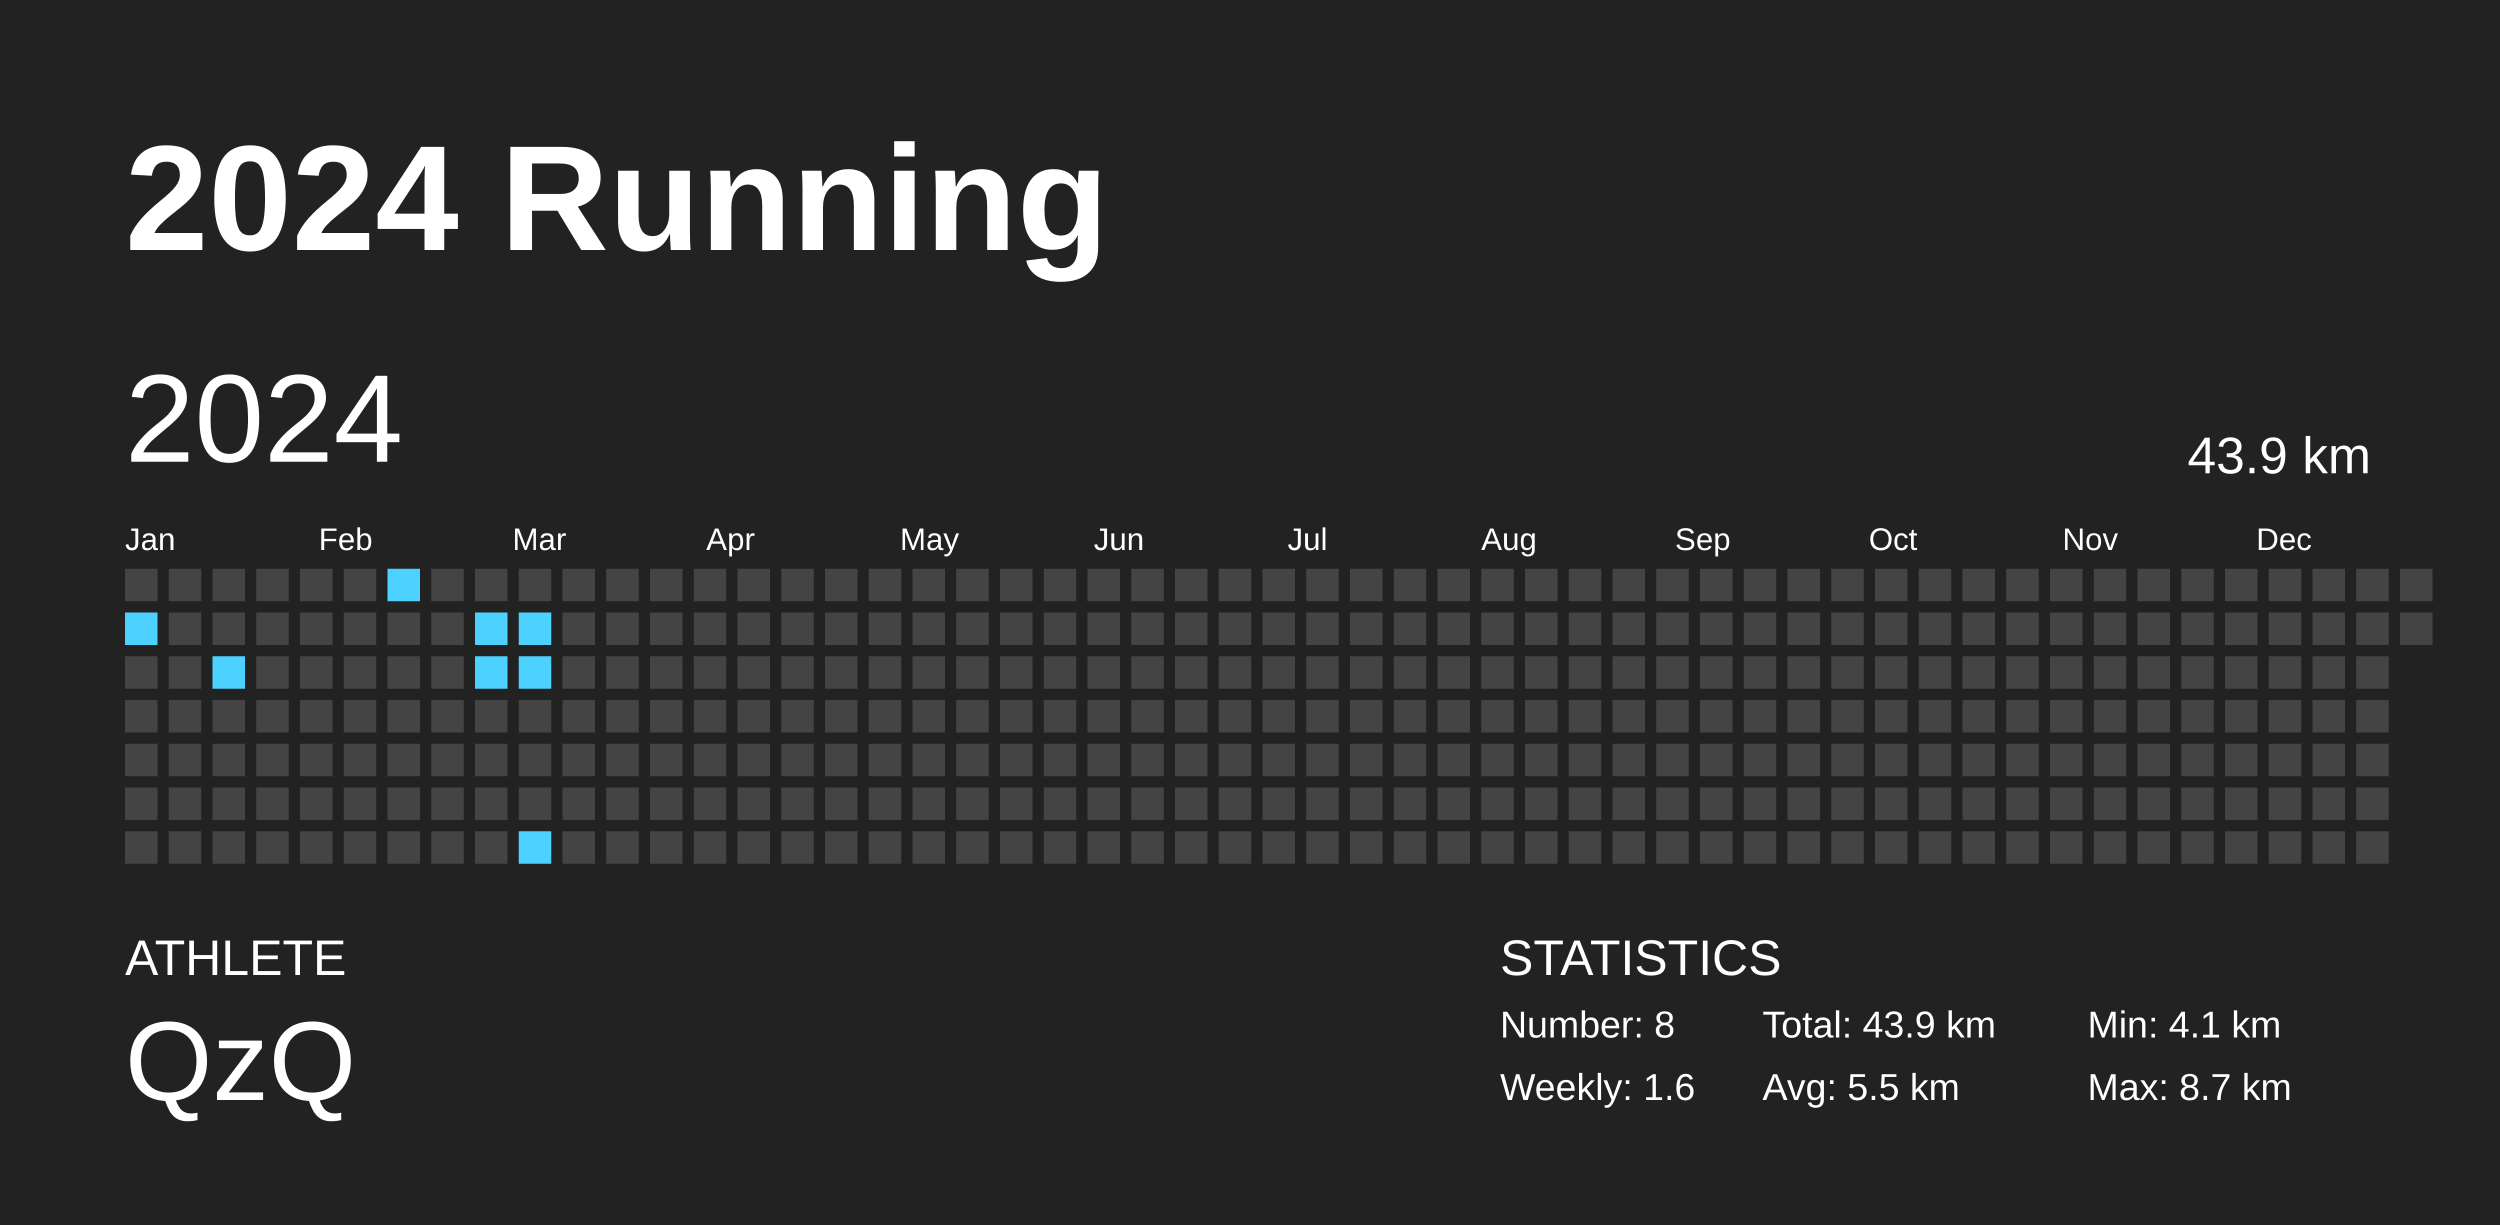
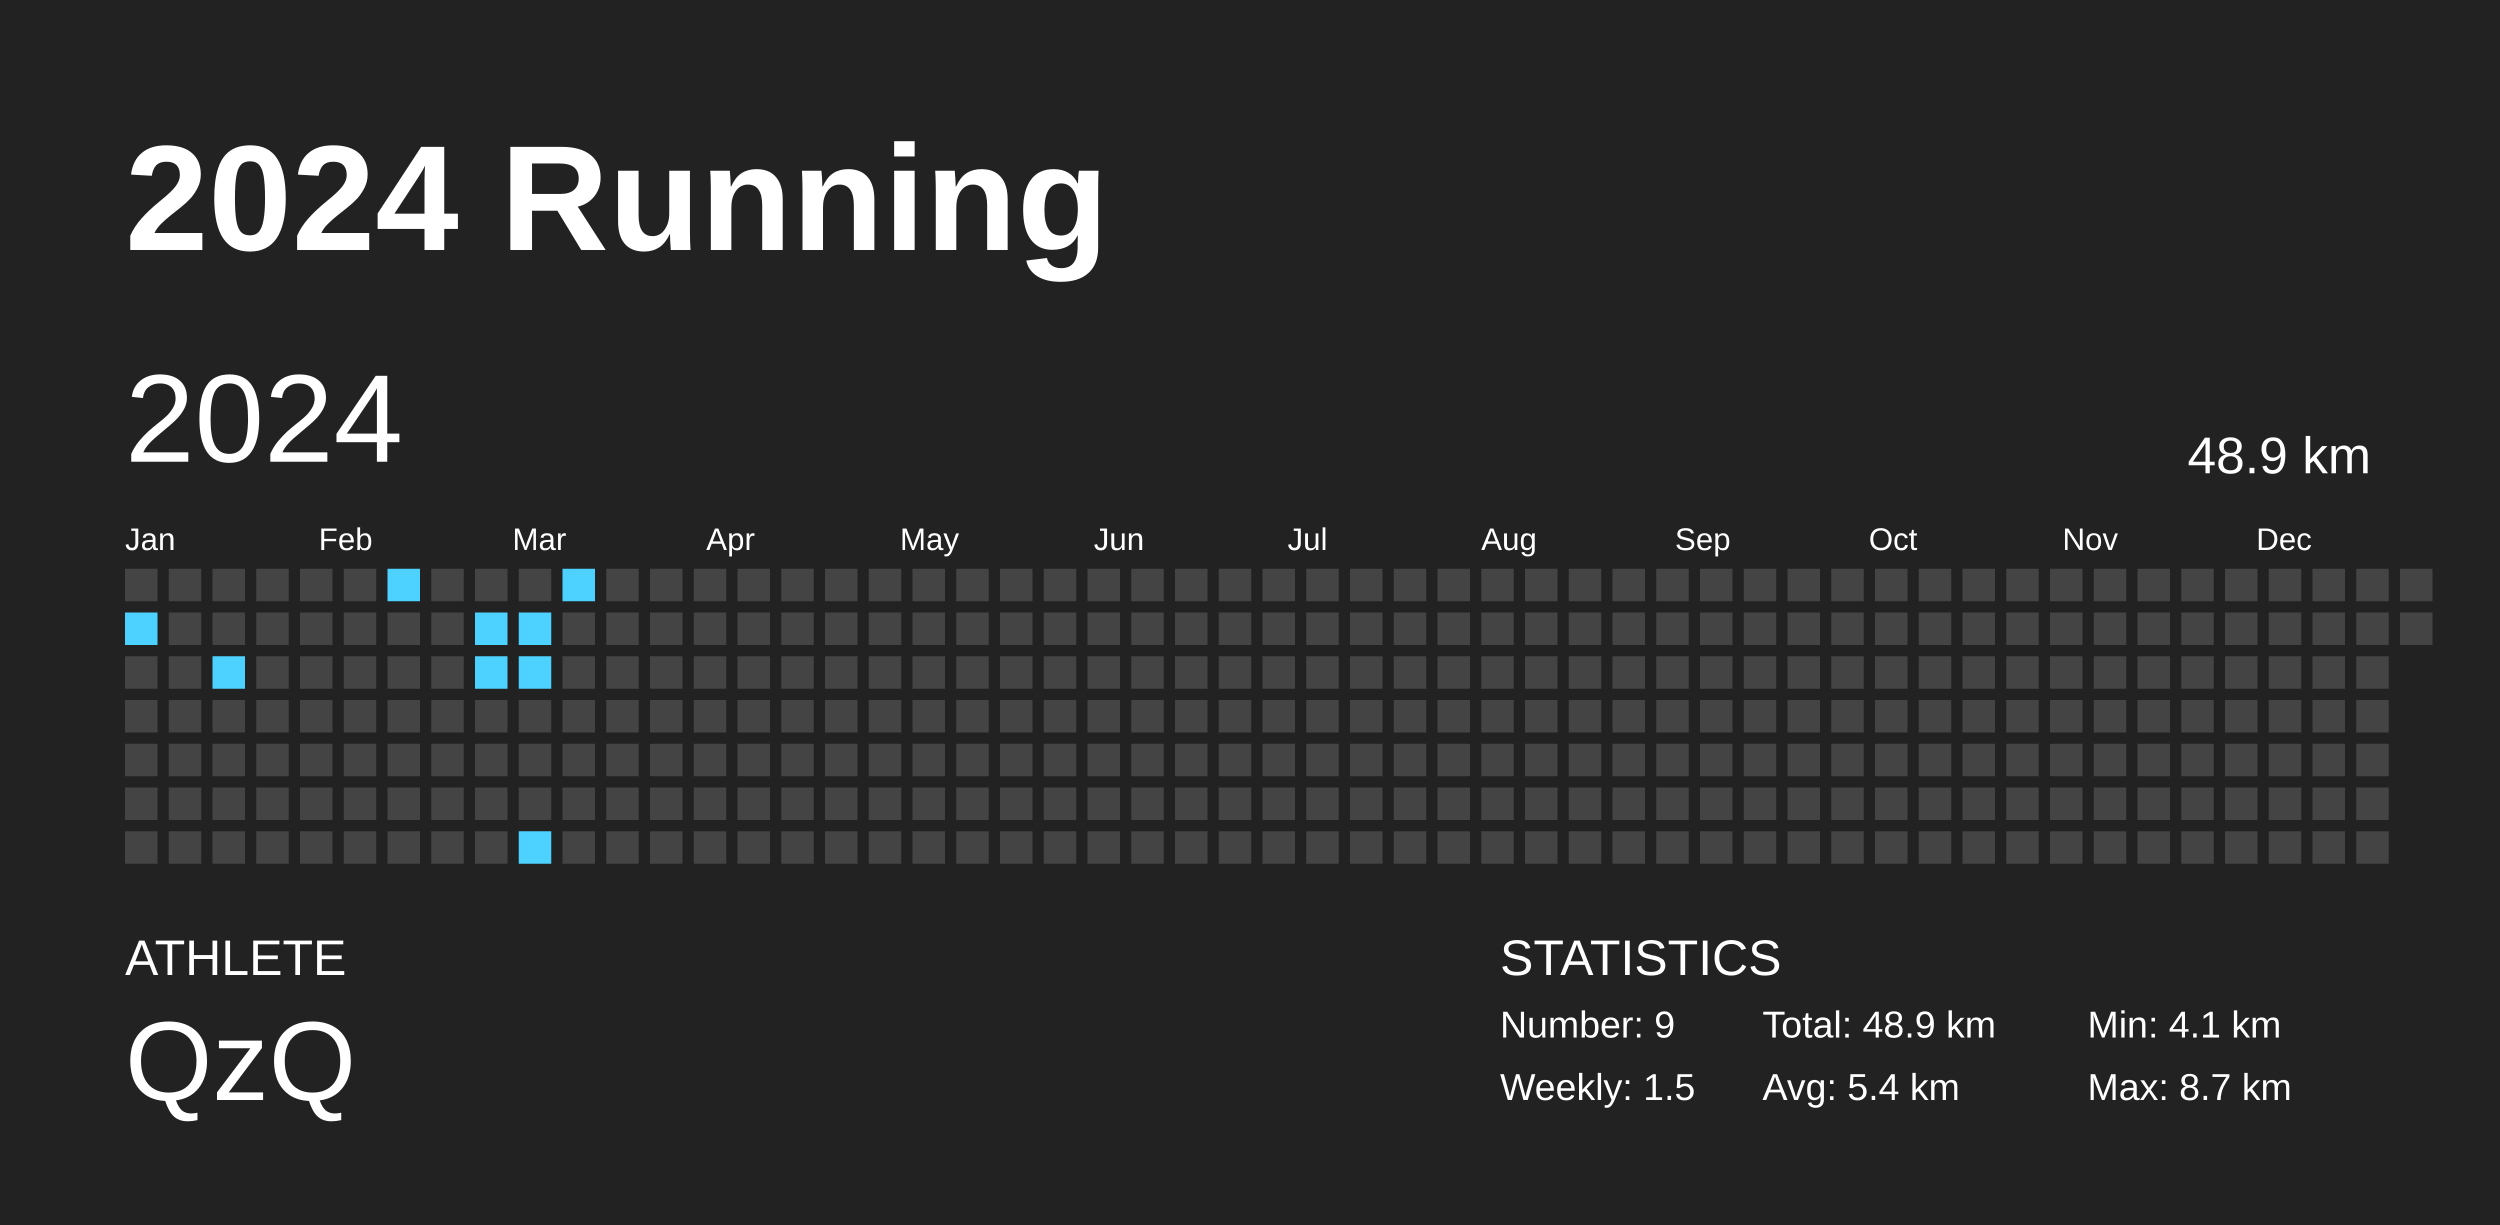
<svg xmlns="http://www.w3.org/2000/svg" baseProfile="full" height="98mm" version="1.1" viewBox="0,0,200,98" width="200mm">
  <defs />
  <rect fill="#222222" height="98" width="200" x="0" y="0" />
  <text fill="#FFFFFF" style="font-size:12px; font-family:Arial; font-weight:bold;" x="10" y="20">2024 Running</text>
  <text fill="#FFFFFF" style="font-size:4px; font-family:Arial" x="10" y="78">ATHLETE</text>
  <text fill="#FFFFFF" style="font-size:9px; font-family:Arial" x="10" y="88">QzQ</text>
  <text fill="#FFFFFF" style="font-size:4px; font-family:Arial" x="120" y="78">STATISTICS</text>
-   <text fill="#FFFFFF" style="font-size:3px; font-family:Arial" x="120" y="83">Number: 8</text>
-   <text fill="#FFFFFF" style="font-size:3px; font-family:Arial" x="120" y="88">Weekly: 1.6</text>
-   <text fill="#FFFFFF" style="font-size:3px; font-family:Arial" x="141" y="83">Total: 43.9 km</text>
-   <text fill="#FFFFFF" style="font-size:3px; font-family:Arial" x="141" y="88">Avg: 5.5 km</text>
+   <text fill="#FFFFFF" style="font-size:3px; font-family:Arial" x="120" y="83">Number: 9</text>
+   <text fill="#FFFFFF" style="font-size:3px; font-family:Arial" x="120" y="88">Weekly: 1.5</text>
+   <text fill="#FFFFFF" style="font-size:3px; font-family:Arial" x="141" y="83">Total: 48.9 km</text>
+   <text fill="#FFFFFF" style="font-size:3px; font-family:Arial" x="141" y="88">Avg: 5.4 km</text>
  <text fill="#FFFFFF" style="font-size:3px; font-family:Arial" x="167" y="83">Min: 4.1 km</text>
  <text fill="#FFFFFF" style="font-size:3px; font-family:Arial" x="167" y="88">Max: 8.7 km</text>
  <text dominant-baseline="hanging" fill="#FFFFFF" style="font-size:10.0px; font-family:Arial;" x="10" y="30">2024</text>
-   <text dominant-baseline="hanging" fill="#FFFFFF" style="font-size:4.125px; font-family:Arial;" x="175" y="35">43.9 km</text>
+   <text dominant-baseline="hanging" fill="#FFFFFF" style="font-size:4.125px; font-family:Arial;" x="175" y="35">48.9 km</text>
  <text fill="#FFFFFF" style="font-size:2.5px; font-family:Arial" x="10.0" y="44">Jan</text>
  <text fill="#FFFFFF" style="font-size:2.5px; font-family:Arial" x="25.5" y="44">Feb</text>
  <text fill="#FFFFFF" style="font-size:2.5px; font-family:Arial" x="41.0" y="44">Mar</text>
  <text fill="#FFFFFF" style="font-size:2.5px; font-family:Arial" x="56.5" y="44">Apr</text>
  <text fill="#FFFFFF" style="font-size:2.5px; font-family:Arial" x="72.0" y="44">May</text>
  <text fill="#FFFFFF" style="font-size:2.5px; font-family:Arial" x="87.5" y="44">Jun</text>
  <text fill="#FFFFFF" style="font-size:2.5px; font-family:Arial" x="103.0" y="44">Jul</text>
  <text fill="#FFFFFF" style="font-size:2.5px; font-family:Arial" x="118.5" y="44">Aug</text>
  <text fill="#FFFFFF" style="font-size:2.5px; font-family:Arial" x="134.0" y="44">Sep</text>
  <text fill="#FFFFFF" style="font-size:2.5px; font-family:Arial" x="149.5" y="44">Oct</text>
  <text fill="#FFFFFF" style="font-size:2.5px; font-family:Arial" x="165.0" y="44">Nov</text>
  <text fill="#FFFFFF" style="font-size:2.5px; font-family:Arial" x="180.5" y="44">Dec</text>
  <rect fill="#444444" height="2.6" width="2.6" x="10.0" y="45.5" />
  <rect fill="#4dd2ff" height="2.6" width="2.6" x="10.0" y="49.0" />
  <rect fill="#444444" height="2.6" width="2.6" x="10.0" y="52.5" />
  <rect fill="#444444" height="2.6" width="2.6" x="10.0" y="56.0" />
  <rect fill="#444444" height="2.6" width="2.6" x="10.0" y="59.5" />
  <rect fill="#444444" height="2.6" width="2.6" x="10.0" y="63.0" />
  <rect fill="#444444" height="2.6" width="2.6" x="10.0" y="66.5" />
  <rect fill="#444444" height="2.6" width="2.6" x="13.5" y="45.5" />
  <rect fill="#444444" height="2.6" width="2.6" x="13.5" y="49.0" />
  <rect fill="#444444" height="2.6" width="2.6" x="13.5" y="52.5" />
  <rect fill="#444444" height="2.6" width="2.6" x="13.5" y="56.0" />
  <rect fill="#444444" height="2.6" width="2.6" x="13.5" y="59.5" />
  <rect fill="#444444" height="2.6" width="2.6" x="13.5" y="63.0" />
  <rect fill="#444444" height="2.6" width="2.6" x="13.5" y="66.5" />
  <rect fill="#444444" height="2.6" width="2.6" x="17.0" y="45.5" />
  <rect fill="#444444" height="2.6" width="2.6" x="17.0" y="49.0" />
  <rect fill="#4dd2ff" height="2.6" width="2.6" x="17.0" y="52.5" />
  <rect fill="#444444" height="2.6" width="2.6" x="17.0" y="56.0" />
  <rect fill="#444444" height="2.6" width="2.6" x="17.0" y="59.5" />
  <rect fill="#444444" height="2.6" width="2.6" x="17.0" y="63.0" />
  <rect fill="#444444" height="2.6" width="2.6" x="17.0" y="66.5" />
  <rect fill="#444444" height="2.6" width="2.6" x="20.5" y="45.5" />
  <rect fill="#444444" height="2.6" width="2.6" x="20.5" y="49.0" />
  <rect fill="#444444" height="2.6" width="2.6" x="20.5" y="52.5" />
  <rect fill="#444444" height="2.6" width="2.6" x="20.5" y="56.0" />
  <rect fill="#444444" height="2.6" width="2.6" x="20.5" y="59.5" />
  <rect fill="#444444" height="2.6" width="2.6" x="20.5" y="63.0" />
  <rect fill="#444444" height="2.6" width="2.6" x="20.5" y="66.5" />
  <rect fill="#444444" height="2.6" width="2.6" x="24.0" y="45.5" />
  <rect fill="#444444" height="2.6" width="2.6" x="24.0" y="49.0" />
  <rect fill="#444444" height="2.6" width="2.6" x="24.0" y="52.5" />
  <rect fill="#444444" height="2.6" width="2.6" x="24.0" y="56.0" />
  <rect fill="#444444" height="2.6" width="2.6" x="24.0" y="59.5" />
  <rect fill="#444444" height="2.6" width="2.6" x="24.0" y="63.0" />
  <rect fill="#444444" height="2.6" width="2.6" x="24.0" y="66.5" />
  <rect fill="#444444" height="2.6" width="2.6" x="27.5" y="45.5" />
  <rect fill="#444444" height="2.6" width="2.6" x="27.5" y="49.0" />
  <rect fill="#444444" height="2.6" width="2.6" x="27.5" y="52.5" />
  <rect fill="#444444" height="2.6" width="2.6" x="27.5" y="56.0" />
  <rect fill="#444444" height="2.6" width="2.6" x="27.5" y="59.5" />
  <rect fill="#444444" height="2.6" width="2.6" x="27.5" y="63.0" />
  <rect fill="#444444" height="2.6" width="2.6" x="27.5" y="66.5" />
  <rect fill="#4dd2ff" height="2.6" width="2.6" x="31.0" y="45.5" />
  <rect fill="#444444" height="2.6" width="2.6" x="31.0" y="49.0" />
  <rect fill="#444444" height="2.6" width="2.6" x="31.0" y="52.5" />
  <rect fill="#444444" height="2.6" width="2.6" x="31.0" y="56.0" />
  <rect fill="#444444" height="2.6" width="2.6" x="31.0" y="59.5" />
  <rect fill="#444444" height="2.6" width="2.6" x="31.0" y="63.0" />
  <rect fill="#444444" height="2.6" width="2.6" x="31.0" y="66.5" />
  <rect fill="#444444" height="2.6" width="2.6" x="34.5" y="45.5" />
  <rect fill="#444444" height="2.6" width="2.6" x="34.5" y="49.0" />
  <rect fill="#444444" height="2.6" width="2.6" x="34.5" y="52.5" />
  <rect fill="#444444" height="2.6" width="2.6" x="34.5" y="56.0" />
  <rect fill="#444444" height="2.6" width="2.6" x="34.5" y="59.5" />
  <rect fill="#444444" height="2.6" width="2.6" x="34.5" y="63.0" />
  <rect fill="#444444" height="2.6" width="2.6" x="34.5" y="66.5" />
  <rect fill="#444444" height="2.6" width="2.6" x="38.0" y="45.5" />
  <rect fill="#4dd2ff" height="2.6" width="2.6" x="38.0" y="49.0" />
  <rect fill="#4dd2ff" height="2.6" width="2.6" x="38.0" y="52.5" />
  <rect fill="#444444" height="2.6" width="2.6" x="38.0" y="56.0" />
  <rect fill="#444444" height="2.6" width="2.6" x="38.0" y="59.5" />
  <rect fill="#444444" height="2.6" width="2.6" x="38.0" y="63.0" />
  <rect fill="#444444" height="2.6" width="2.6" x="38.0" y="66.5" />
  <rect fill="#444444" height="2.6" width="2.6" x="41.5" y="45.5" />
  <rect fill="#4dd2ff" height="2.6" width="2.6" x="41.5" y="49.0" />
  <rect fill="#4dd2ff" height="2.6" width="2.6" x="41.5" y="52.5" />
  <rect fill="#444444" height="2.6" width="2.6" x="41.5" y="56.0" />
  <rect fill="#444444" height="2.6" width="2.6" x="41.5" y="59.5" />
  <rect fill="#444444" height="2.6" width="2.6" x="41.5" y="63.0" />
  <rect fill="#4dd2ff" height="2.6" width="2.6" x="41.5" y="66.5" />
-   <rect fill="#444444" height="2.6" width="2.6" x="45.0" y="45.5" />
+   <rect fill="#4dd2ff" height="2.6" width="2.6" x="45.0" y="45.5" />
  <rect fill="#444444" height="2.6" width="2.6" x="45.0" y="49.0" />
  <rect fill="#444444" height="2.6" width="2.6" x="45.0" y="52.5" />
  <rect fill="#444444" height="2.6" width="2.6" x="45.0" y="56.0" />
  <rect fill="#444444" height="2.6" width="2.6" x="45.0" y="59.5" />
  <rect fill="#444444" height="2.6" width="2.6" x="45.0" y="63.0" />
  <rect fill="#444444" height="2.6" width="2.6" x="45.0" y="66.5" />
  <rect fill="#444444" height="2.6" width="2.6" x="48.5" y="45.5" />
  <rect fill="#444444" height="2.6" width="2.6" x="48.5" y="49.0" />
  <rect fill="#444444" height="2.6" width="2.6" x="48.5" y="52.5" />
  <rect fill="#444444" height="2.6" width="2.6" x="48.5" y="56.0" />
  <rect fill="#444444" height="2.6" width="2.6" x="48.5" y="59.5" />
  <rect fill="#444444" height="2.6" width="2.6" x="48.5" y="63.0" />
  <rect fill="#444444" height="2.6" width="2.6" x="48.5" y="66.5" />
  <rect fill="#444444" height="2.6" width="2.6" x="52.0" y="45.5" />
  <rect fill="#444444" height="2.6" width="2.6" x="52.0" y="49.0" />
  <rect fill="#444444" height="2.6" width="2.6" x="52.0" y="52.5" />
  <rect fill="#444444" height="2.6" width="2.6" x="52.0" y="56.0" />
  <rect fill="#444444" height="2.6" width="2.6" x="52.0" y="59.5" />
  <rect fill="#444444" height="2.6" width="2.6" x="52.0" y="63.0" />
  <rect fill="#444444" height="2.6" width="2.6" x="52.0" y="66.5" />
  <rect fill="#444444" height="2.6" width="2.6" x="55.5" y="45.5" />
  <rect fill="#444444" height="2.6" width="2.6" x="55.5" y="49.0" />
  <rect fill="#444444" height="2.6" width="2.6" x="55.5" y="52.5" />
  <rect fill="#444444" height="2.6" width="2.6" x="55.5" y="56.0" />
  <rect fill="#444444" height="2.6" width="2.6" x="55.5" y="59.5" />
  <rect fill="#444444" height="2.6" width="2.6" x="55.5" y="63.0" />
  <rect fill="#444444" height="2.6" width="2.6" x="55.5" y="66.5" />
  <rect fill="#444444" height="2.6" width="2.6" x="59.0" y="45.5" />
  <rect fill="#444444" height="2.6" width="2.6" x="59.0" y="49.0" />
  <rect fill="#444444" height="2.6" width="2.6" x="59.0" y="52.5" />
  <rect fill="#444444" height="2.6" width="2.6" x="59.0" y="56.0" />
  <rect fill="#444444" height="2.6" width="2.6" x="59.0" y="59.5" />
  <rect fill="#444444" height="2.6" width="2.6" x="59.0" y="63.0" />
  <rect fill="#444444" height="2.6" width="2.6" x="59.0" y="66.5" />
  <rect fill="#444444" height="2.6" width="2.6" x="62.5" y="45.5" />
  <rect fill="#444444" height="2.6" width="2.6" x="62.5" y="49.0" />
  <rect fill="#444444" height="2.6" width="2.6" x="62.5" y="52.5" />
  <rect fill="#444444" height="2.6" width="2.6" x="62.5" y="56.0" />
  <rect fill="#444444" height="2.6" width="2.6" x="62.5" y="59.5" />
  <rect fill="#444444" height="2.6" width="2.6" x="62.5" y="63.0" />
  <rect fill="#444444" height="2.6" width="2.6" x="62.5" y="66.5" />
  <rect fill="#444444" height="2.6" width="2.6" x="66.0" y="45.5" />
  <rect fill="#444444" height="2.6" width="2.6" x="66.0" y="49.0" />
  <rect fill="#444444" height="2.6" width="2.6" x="66.0" y="52.5" />
  <rect fill="#444444" height="2.6" width="2.6" x="66.0" y="56.0" />
  <rect fill="#444444" height="2.6" width="2.6" x="66.0" y="59.5" />
  <rect fill="#444444" height="2.6" width="2.6" x="66.0" y="63.0" />
  <rect fill="#444444" height="2.6" width="2.6" x="66.0" y="66.5" />
  <rect fill="#444444" height="2.6" width="2.6" x="69.5" y="45.5" />
  <rect fill="#444444" height="2.6" width="2.6" x="69.5" y="49.0" />
  <rect fill="#444444" height="2.6" width="2.6" x="69.5" y="52.5" />
  <rect fill="#444444" height="2.6" width="2.6" x="69.5" y="56.0" />
  <rect fill="#444444" height="2.6" width="2.6" x="69.5" y="59.5" />
  <rect fill="#444444" height="2.6" width="2.6" x="69.5" y="63.0" />
  <rect fill="#444444" height="2.6" width="2.6" x="69.5" y="66.5" />
  <rect fill="#444444" height="2.6" width="2.6" x="73.0" y="45.5" />
  <rect fill="#444444" height="2.6" width="2.6" x="73.0" y="49.0" />
  <rect fill="#444444" height="2.6" width="2.6" x="73.0" y="52.5" />
  <rect fill="#444444" height="2.6" width="2.6" x="73.0" y="56.0" />
  <rect fill="#444444" height="2.6" width="2.6" x="73.0" y="59.5" />
  <rect fill="#444444" height="2.6" width="2.6" x="73.0" y="63.0" />
  <rect fill="#444444" height="2.6" width="2.6" x="73.0" y="66.5" />
  <rect fill="#444444" height="2.6" width="2.6" x="76.5" y="45.5" />
  <rect fill="#444444" height="2.6" width="2.6" x="76.5" y="49.0" />
  <rect fill="#444444" height="2.6" width="2.6" x="76.5" y="52.5" />
  <rect fill="#444444" height="2.6" width="2.6" x="76.5" y="56.0" />
  <rect fill="#444444" height="2.6" width="2.6" x="76.5" y="59.5" />
  <rect fill="#444444" height="2.6" width="2.6" x="76.5" y="63.0" />
  <rect fill="#444444" height="2.6" width="2.6" x="76.5" y="66.5" />
  <rect fill="#444444" height="2.6" width="2.6" x="80.0" y="45.5" />
  <rect fill="#444444" height="2.6" width="2.6" x="80.0" y="49.0" />
  <rect fill="#444444" height="2.6" width="2.6" x="80.0" y="52.5" />
  <rect fill="#444444" height="2.6" width="2.6" x="80.0" y="56.0" />
  <rect fill="#444444" height="2.6" width="2.6" x="80.0" y="59.5" />
  <rect fill="#444444" height="2.6" width="2.6" x="80.0" y="63.0" />
  <rect fill="#444444" height="2.6" width="2.6" x="80.0" y="66.5" />
  <rect fill="#444444" height="2.6" width="2.6" x="83.5" y="45.5" />
  <rect fill="#444444" height="2.6" width="2.6" x="83.5" y="49.0" />
  <rect fill="#444444" height="2.6" width="2.6" x="83.5" y="52.5" />
  <rect fill="#444444" height="2.6" width="2.6" x="83.5" y="56.0" />
  <rect fill="#444444" height="2.6" width="2.6" x="83.5" y="59.5" />
  <rect fill="#444444" height="2.6" width="2.6" x="83.5" y="63.0" />
  <rect fill="#444444" height="2.6" width="2.6" x="83.5" y="66.5" />
  <rect fill="#444444" height="2.6" width="2.6" x="87.0" y="45.5" />
  <rect fill="#444444" height="2.6" width="2.6" x="87.0" y="49.0" />
  <rect fill="#444444" height="2.6" width="2.6" x="87.0" y="52.5" />
  <rect fill="#444444" height="2.6" width="2.6" x="87.0" y="56.0" />
  <rect fill="#444444" height="2.6" width="2.6" x="87.0" y="59.5" />
  <rect fill="#444444" height="2.6" width="2.6" x="87.0" y="63.0" />
  <rect fill="#444444" height="2.6" width="2.6" x="87.0" y="66.5" />
  <rect fill="#444444" height="2.6" width="2.6" x="90.5" y="45.5" />
  <rect fill="#444444" height="2.6" width="2.6" x="90.5" y="49.0" />
  <rect fill="#444444" height="2.6" width="2.6" x="90.5" y="52.5" />
  <rect fill="#444444" height="2.6" width="2.6" x="90.5" y="56.0" />
  <rect fill="#444444" height="2.6" width="2.6" x="90.5" y="59.5" />
  <rect fill="#444444" height="2.6" width="2.6" x="90.5" y="63.0" />
  <rect fill="#444444" height="2.6" width="2.6" x="90.5" y="66.5" />
  <rect fill="#444444" height="2.6" width="2.6" x="94.0" y="45.5" />
  <rect fill="#444444" height="2.6" width="2.6" x="94.0" y="49.0" />
  <rect fill="#444444" height="2.6" width="2.6" x="94.0" y="52.5" />
  <rect fill="#444444" height="2.6" width="2.6" x="94.0" y="56.0" />
  <rect fill="#444444" height="2.6" width="2.6" x="94.0" y="59.5" />
  <rect fill="#444444" height="2.6" width="2.6" x="94.0" y="63.0" />
  <rect fill="#444444" height="2.6" width="2.6" x="94.0" y="66.5" />
  <rect fill="#444444" height="2.6" width="2.6" x="97.5" y="45.5" />
  <rect fill="#444444" height="2.6" width="2.6" x="97.5" y="49.0" />
  <rect fill="#444444" height="2.6" width="2.6" x="97.5" y="52.5" />
  <rect fill="#444444" height="2.6" width="2.6" x="97.5" y="56.0" />
  <rect fill="#444444" height="2.6" width="2.6" x="97.5" y="59.5" />
  <rect fill="#444444" height="2.6" width="2.6" x="97.5" y="63.0" />
  <rect fill="#444444" height="2.6" width="2.6" x="97.5" y="66.5" />
  <rect fill="#444444" height="2.6" width="2.6" x="101.0" y="45.5" />
  <rect fill="#444444" height="2.6" width="2.6" x="101.0" y="49.0" />
  <rect fill="#444444" height="2.6" width="2.6" x="101.0" y="52.5" />
  <rect fill="#444444" height="2.6" width="2.6" x="101.0" y="56.0" />
  <rect fill="#444444" height="2.6" width="2.6" x="101.0" y="59.5" />
  <rect fill="#444444" height="2.6" width="2.6" x="101.0" y="63.0" />
  <rect fill="#444444" height="2.6" width="2.6" x="101.0" y="66.5" />
  <rect fill="#444444" height="2.6" width="2.6" x="104.5" y="45.5" />
  <rect fill="#444444" height="2.6" width="2.6" x="104.5" y="49.0" />
  <rect fill="#444444" height="2.6" width="2.6" x="104.5" y="52.5" />
  <rect fill="#444444" height="2.6" width="2.6" x="104.5" y="56.0" />
  <rect fill="#444444" height="2.6" width="2.6" x="104.5" y="59.5" />
  <rect fill="#444444" height="2.6" width="2.6" x="104.5" y="63.0" />
  <rect fill="#444444" height="2.6" width="2.6" x="104.5" y="66.5" />
  <rect fill="#444444" height="2.6" width="2.6" x="108.0" y="45.5" />
  <rect fill="#444444" height="2.6" width="2.6" x="108.0" y="49.0" />
  <rect fill="#444444" height="2.6" width="2.6" x="108.0" y="52.5" />
  <rect fill="#444444" height="2.6" width="2.6" x="108.0" y="56.0" />
  <rect fill="#444444" height="2.6" width="2.6" x="108.0" y="59.5" />
  <rect fill="#444444" height="2.6" width="2.6" x="108.0" y="63.0" />
  <rect fill="#444444" height="2.6" width="2.6" x="108.0" y="66.5" />
  <rect fill="#444444" height="2.6" width="2.6" x="111.5" y="45.5" />
  <rect fill="#444444" height="2.6" width="2.6" x="111.5" y="49.0" />
  <rect fill="#444444" height="2.6" width="2.6" x="111.5" y="52.5" />
  <rect fill="#444444" height="2.6" width="2.6" x="111.5" y="56.0" />
  <rect fill="#444444" height="2.6" width="2.6" x="111.5" y="59.5" />
  <rect fill="#444444" height="2.6" width="2.6" x="111.5" y="63.0" />
  <rect fill="#444444" height="2.6" width="2.6" x="111.5" y="66.5" />
  <rect fill="#444444" height="2.6" width="2.6" x="115.0" y="45.5" />
  <rect fill="#444444" height="2.6" width="2.6" x="115.0" y="49.0" />
  <rect fill="#444444" height="2.6" width="2.6" x="115.0" y="52.5" />
  <rect fill="#444444" height="2.6" width="2.6" x="115.0" y="56.0" />
  <rect fill="#444444" height="2.6" width="2.6" x="115.0" y="59.5" />
  <rect fill="#444444" height="2.6" width="2.6" x="115.0" y="63.0" />
  <rect fill="#444444" height="2.6" width="2.6" x="115.0" y="66.5" />
  <rect fill="#444444" height="2.6" width="2.6" x="118.5" y="45.5" />
  <rect fill="#444444" height="2.6" width="2.6" x="118.5" y="49.0" />
  <rect fill="#444444" height="2.6" width="2.6" x="118.5" y="52.5" />
  <rect fill="#444444" height="2.6" width="2.6" x="118.5" y="56.0" />
  <rect fill="#444444" height="2.6" width="2.6" x="118.5" y="59.5" />
  <rect fill="#444444" height="2.6" width="2.6" x="118.5" y="63.0" />
  <rect fill="#444444" height="2.6" width="2.6" x="118.5" y="66.5" />
  <rect fill="#444444" height="2.6" width="2.6" x="122.0" y="45.5" />
  <rect fill="#444444" height="2.6" width="2.6" x="122.0" y="49.0" />
  <rect fill="#444444" height="2.6" width="2.6" x="122.0" y="52.5" />
  <rect fill="#444444" height="2.6" width="2.6" x="122.0" y="56.0" />
  <rect fill="#444444" height="2.6" width="2.6" x="122.0" y="59.5" />
  <rect fill="#444444" height="2.6" width="2.6" x="122.0" y="63.0" />
  <rect fill="#444444" height="2.6" width="2.6" x="122.0" y="66.5" />
  <rect fill="#444444" height="2.6" width="2.6" x="125.5" y="45.5" />
  <rect fill="#444444" height="2.6" width="2.6" x="125.5" y="49.0" />
  <rect fill="#444444" height="2.6" width="2.6" x="125.5" y="52.5" />
  <rect fill="#444444" height="2.6" width="2.6" x="125.5" y="56.0" />
  <rect fill="#444444" height="2.6" width="2.6" x="125.5" y="59.5" />
  <rect fill="#444444" height="2.6" width="2.6" x="125.5" y="63.0" />
  <rect fill="#444444" height="2.6" width="2.6" x="125.5" y="66.5" />
  <rect fill="#444444" height="2.6" width="2.6" x="129.0" y="45.5" />
  <rect fill="#444444" height="2.6" width="2.6" x="129.0" y="49.0" />
  <rect fill="#444444" height="2.6" width="2.6" x="129.0" y="52.5" />
  <rect fill="#444444" height="2.6" width="2.6" x="129.0" y="56.0" />
  <rect fill="#444444" height="2.6" width="2.6" x="129.0" y="59.5" />
  <rect fill="#444444" height="2.6" width="2.6" x="129.0" y="63.0" />
  <rect fill="#444444" height="2.6" width="2.6" x="129.0" y="66.5" />
  <rect fill="#444444" height="2.6" width="2.6" x="132.5" y="45.5" />
  <rect fill="#444444" height="2.6" width="2.6" x="132.5" y="49.0" />
  <rect fill="#444444" height="2.6" width="2.6" x="132.5" y="52.5" />
  <rect fill="#444444" height="2.6" width="2.6" x="132.5" y="56.0" />
  <rect fill="#444444" height="2.6" width="2.6" x="132.5" y="59.5" />
  <rect fill="#444444" height="2.6" width="2.6" x="132.5" y="63.0" />
  <rect fill="#444444" height="2.6" width="2.6" x="132.5" y="66.5" />
  <rect fill="#444444" height="2.6" width="2.6" x="136.0" y="45.5" />
  <rect fill="#444444" height="2.6" width="2.6" x="136.0" y="49.0" />
  <rect fill="#444444" height="2.6" width="2.6" x="136.0" y="52.5" />
  <rect fill="#444444" height="2.6" width="2.6" x="136.0" y="56.0" />
  <rect fill="#444444" height="2.6" width="2.6" x="136.0" y="59.5" />
  <rect fill="#444444" height="2.6" width="2.6" x="136.0" y="63.0" />
  <rect fill="#444444" height="2.6" width="2.6" x="136.0" y="66.5" />
  <rect fill="#444444" height="2.6" width="2.6" x="139.5" y="45.5" />
  <rect fill="#444444" height="2.6" width="2.6" x="139.5" y="49.0" />
  <rect fill="#444444" height="2.6" width="2.6" x="139.5" y="52.5" />
  <rect fill="#444444" height="2.6" width="2.6" x="139.5" y="56.0" />
  <rect fill="#444444" height="2.6" width="2.6" x="139.5" y="59.5" />
  <rect fill="#444444" height="2.6" width="2.6" x="139.5" y="63.0" />
  <rect fill="#444444" height="2.6" width="2.6" x="139.5" y="66.5" />
  <rect fill="#444444" height="2.6" width="2.6" x="143.0" y="45.5" />
  <rect fill="#444444" height="2.6" width="2.6" x="143.0" y="49.0" />
  <rect fill="#444444" height="2.6" width="2.6" x="143.0" y="52.5" />
  <rect fill="#444444" height="2.6" width="2.6" x="143.0" y="56.0" />
  <rect fill="#444444" height="2.6" width="2.6" x="143.0" y="59.5" />
  <rect fill="#444444" height="2.6" width="2.6" x="143.0" y="63.0" />
  <rect fill="#444444" height="2.6" width="2.6" x="143.0" y="66.5" />
  <rect fill="#444444" height="2.6" width="2.6" x="146.5" y="45.5" />
  <rect fill="#444444" height="2.6" width="2.6" x="146.5" y="49.0" />
  <rect fill="#444444" height="2.6" width="2.6" x="146.5" y="52.5" />
  <rect fill="#444444" height="2.6" width="2.6" x="146.5" y="56.0" />
  <rect fill="#444444" height="2.6" width="2.6" x="146.5" y="59.5" />
  <rect fill="#444444" height="2.6" width="2.6" x="146.5" y="63.0" />
  <rect fill="#444444" height="2.6" width="2.6" x="146.5" y="66.5" />
  <rect fill="#444444" height="2.6" width="2.6" x="150.0" y="45.5" />
  <rect fill="#444444" height="2.6" width="2.6" x="150.0" y="49.0" />
  <rect fill="#444444" height="2.6" width="2.6" x="150.0" y="52.5" />
  <rect fill="#444444" height="2.6" width="2.6" x="150.0" y="56.0" />
  <rect fill="#444444" height="2.6" width="2.6" x="150.0" y="59.5" />
  <rect fill="#444444" height="2.6" width="2.6" x="150.0" y="63.0" />
  <rect fill="#444444" height="2.6" width="2.6" x="150.0" y="66.5" />
  <rect fill="#444444" height="2.6" width="2.6" x="153.5" y="45.5" />
  <rect fill="#444444" height="2.6" width="2.6" x="153.5" y="49.0" />
  <rect fill="#444444" height="2.6" width="2.6" x="153.5" y="52.5" />
  <rect fill="#444444" height="2.6" width="2.6" x="153.5" y="56.0" />
  <rect fill="#444444" height="2.6" width="2.6" x="153.5" y="59.5" />
  <rect fill="#444444" height="2.6" width="2.6" x="153.5" y="63.0" />
  <rect fill="#444444" height="2.6" width="2.6" x="153.5" y="66.5" />
  <rect fill="#444444" height="2.6" width="2.6" x="157.0" y="45.5" />
  <rect fill="#444444" height="2.6" width="2.6" x="157.0" y="49.0" />
  <rect fill="#444444" height="2.6" width="2.6" x="157.0" y="52.5" />
  <rect fill="#444444" height="2.6" width="2.6" x="157.0" y="56.0" />
  <rect fill="#444444" height="2.6" width="2.6" x="157.0" y="59.5" />
  <rect fill="#444444" height="2.6" width="2.6" x="157.0" y="63.0" />
  <rect fill="#444444" height="2.6" width="2.6" x="157.0" y="66.5" />
  <rect fill="#444444" height="2.6" width="2.6" x="160.5" y="45.5" />
  <rect fill="#444444" height="2.6" width="2.6" x="160.5" y="49.0" />
  <rect fill="#444444" height="2.6" width="2.6" x="160.5" y="52.5" />
  <rect fill="#444444" height="2.6" width="2.6" x="160.5" y="56.0" />
  <rect fill="#444444" height="2.6" width="2.6" x="160.5" y="59.5" />
  <rect fill="#444444" height="2.6" width="2.6" x="160.5" y="63.0" />
  <rect fill="#444444" height="2.6" width="2.6" x="160.5" y="66.5" />
  <rect fill="#444444" height="2.6" width="2.6" x="164.0" y="45.5" />
  <rect fill="#444444" height="2.6" width="2.6" x="164.0" y="49.0" />
  <rect fill="#444444" height="2.6" width="2.6" x="164.0" y="52.5" />
  <rect fill="#444444" height="2.6" width="2.6" x="164.0" y="56.0" />
  <rect fill="#444444" height="2.6" width="2.6" x="164.0" y="59.5" />
  <rect fill="#444444" height="2.6" width="2.6" x="164.0" y="63.0" />
  <rect fill="#444444" height="2.6" width="2.6" x="164.0" y="66.5" />
  <rect fill="#444444" height="2.6" width="2.6" x="167.5" y="45.5" />
  <rect fill="#444444" height="2.6" width="2.6" x="167.5" y="49.0" />
  <rect fill="#444444" height="2.6" width="2.6" x="167.5" y="52.5" />
  <rect fill="#444444" height="2.6" width="2.6" x="167.5" y="56.0" />
  <rect fill="#444444" height="2.6" width="2.6" x="167.5" y="59.5" />
  <rect fill="#444444" height="2.6" width="2.6" x="167.5" y="63.0" />
  <rect fill="#444444" height="2.6" width="2.6" x="167.5" y="66.5" />
  <rect fill="#444444" height="2.6" width="2.6" x="171.0" y="45.5" />
  <rect fill="#444444" height="2.6" width="2.6" x="171.0" y="49.0" />
  <rect fill="#444444" height="2.6" width="2.6" x="171.0" y="52.5" />
  <rect fill="#444444" height="2.6" width="2.6" x="171.0" y="56.0" />
  <rect fill="#444444" height="2.6" width="2.6" x="171.0" y="59.5" />
  <rect fill="#444444" height="2.6" width="2.6" x="171.0" y="63.0" />
  <rect fill="#444444" height="2.6" width="2.6" x="171.0" y="66.5" />
  <rect fill="#444444" height="2.6" width="2.6" x="174.5" y="45.5" />
  <rect fill="#444444" height="2.6" width="2.6" x="174.5" y="49.0" />
  <rect fill="#444444" height="2.6" width="2.6" x="174.5" y="52.5" />
  <rect fill="#444444" height="2.6" width="2.6" x="174.5" y="56.0" />
  <rect fill="#444444" height="2.6" width="2.6" x="174.5" y="59.5" />
  <rect fill="#444444" height="2.6" width="2.6" x="174.5" y="63.0" />
  <rect fill="#444444" height="2.6" width="2.6" x="174.5" y="66.5" />
  <rect fill="#444444" height="2.6" width="2.6" x="178.0" y="45.5" />
  <rect fill="#444444" height="2.6" width="2.6" x="178.0" y="49.0" />
  <rect fill="#444444" height="2.6" width="2.6" x="178.0" y="52.5" />
  <rect fill="#444444" height="2.6" width="2.6" x="178.0" y="56.0" />
  <rect fill="#444444" height="2.6" width="2.6" x="178.0" y="59.5" />
  <rect fill="#444444" height="2.6" width="2.6" x="178.0" y="63.0" />
  <rect fill="#444444" height="2.6" width="2.6" x="178.0" y="66.5" />
  <rect fill="#444444" height="2.6" width="2.6" x="181.5" y="45.5" />
  <rect fill="#444444" height="2.6" width="2.6" x="181.5" y="49.0" />
  <rect fill="#444444" height="2.6" width="2.6" x="181.5" y="52.5" />
  <rect fill="#444444" height="2.6" width="2.6" x="181.5" y="56.0" />
  <rect fill="#444444" height="2.6" width="2.6" x="181.5" y="59.5" />
  <rect fill="#444444" height="2.6" width="2.6" x="181.5" y="63.0" />
  <rect fill="#444444" height="2.6" width="2.6" x="181.5" y="66.5" />
  <rect fill="#444444" height="2.6" width="2.6" x="185.0" y="45.5" />
  <rect fill="#444444" height="2.6" width="2.6" x="185.0" y="49.0" />
  <rect fill="#444444" height="2.6" width="2.6" x="185.0" y="52.5" />
  <rect fill="#444444" height="2.6" width="2.6" x="185.0" y="56.0" />
  <rect fill="#444444" height="2.6" width="2.6" x="185.0" y="59.5" />
  <rect fill="#444444" height="2.6" width="2.6" x="185.0" y="63.0" />
  <rect fill="#444444" height="2.6" width="2.6" x="185.0" y="66.5" />
  <rect fill="#444444" height="2.6" width="2.6" x="188.5" y="45.5" />
  <rect fill="#444444" height="2.6" width="2.6" x="188.5" y="49.0" />
  <rect fill="#444444" height="2.6" width="2.6" x="188.5" y="52.5" />
  <rect fill="#444444" height="2.6" width="2.6" x="188.5" y="56.0" />
  <rect fill="#444444" height="2.6" width="2.6" x="188.5" y="59.5" />
  <rect fill="#444444" height="2.6" width="2.6" x="188.5" y="63.0" />
  <rect fill="#444444" height="2.6" width="2.6" x="188.5" y="66.5" />
  <rect fill="#444444" height="2.6" width="2.6" x="192.0" y="45.5" />
  <rect fill="#444444" height="2.6" width="2.6" x="192.0" y="49.0" />
</svg>
